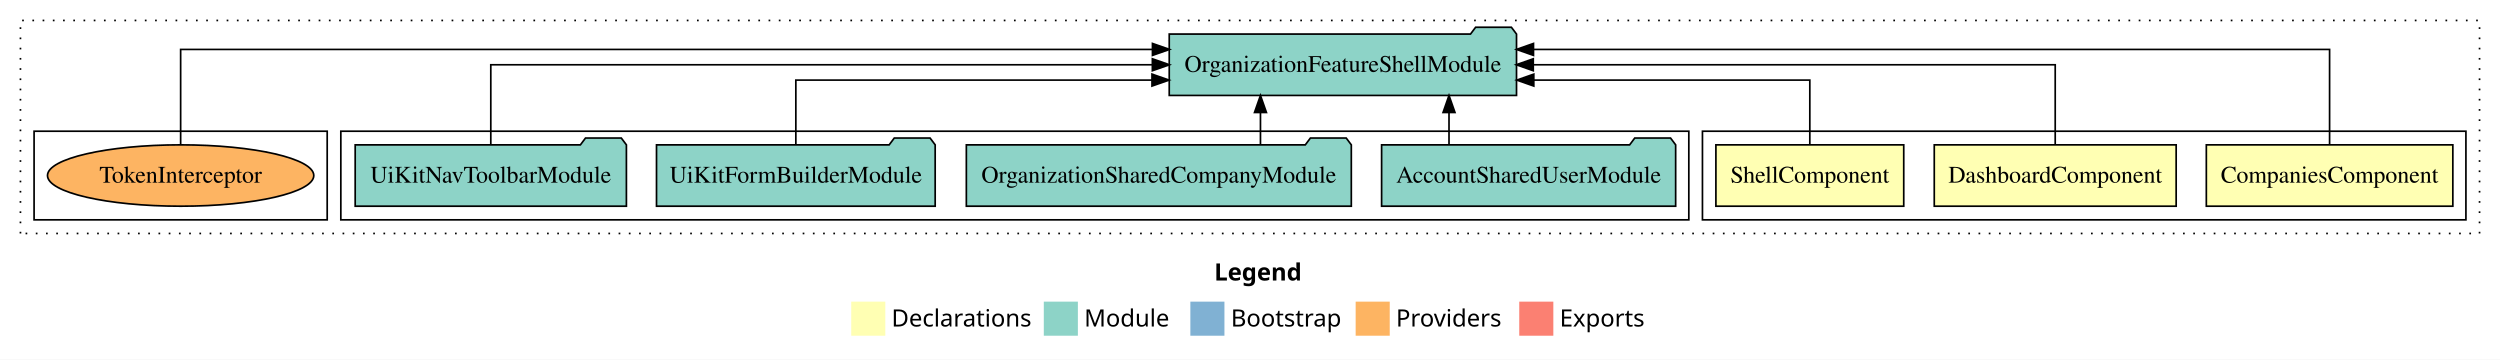
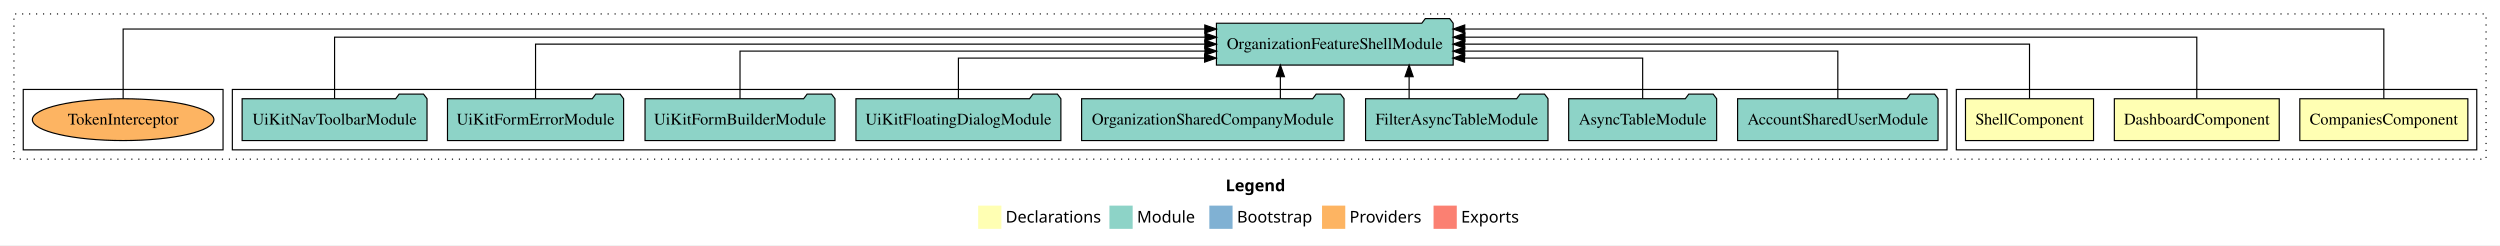
- <svg xmlns="http://www.w3.org/2000/svg" width="1467pt" height="211pt" viewBox="0.00 0.00 1467.00 211.00">
+ <svg xmlns="http://www.w3.org/2000/svg" width="2152pt" height="211pt" viewBox="0.00 0.00 2152.00 211.00">
  <g id="graph0" class="graph" transform="scale(1 1) rotate(0) translate(4 207)">
-     <polygon fill="#ffffff" stroke="transparent" points="-4,4 -4,-207 1463,-207 1463,4 -4,4" />
-     <text text-anchor="start" x="708.509" y="-42.4" font-family="sans-serif" font-weight="bold" font-size="14.00" fill="#000000">Legend</text>
-     <polygon fill="#ffffb3" stroke="transparent" points="495.5,-10 495.5,-30 515.5,-30 515.5,-10 495.5,-10" />
-     <text text-anchor="start" x="519.129" y="-15.4" font-family="sans-serif" font-size="14.00" fill="#000000">  Declarations</text>
-     <polygon fill="#8dd3c7" stroke="transparent" points="608.5,-10 608.5,-30 628.5,-30 628.5,-10 608.5,-10" />
-     <text text-anchor="start" x="632.225" y="-15.4" font-family="sans-serif" font-size="14.00" fill="#000000">  Module</text>
-     <polygon fill="#80b1d3" stroke="transparent" points="694.5,-10 694.5,-30 714.5,-30 714.5,-10 694.5,-10" />
-     <text text-anchor="start" x="718.281" y="-15.4" font-family="sans-serif" font-size="14.00" fill="#000000">  Bootstrap</text>
-     <polygon fill="#fdb462" stroke="transparent" points="791.5,-10 791.5,-30 811.5,-30 811.5,-10 791.5,-10" />
-     <text text-anchor="start" x="815.173" y="-15.4" font-family="sans-serif" font-size="14.00" fill="#000000">  Providers</text>
-     <polygon fill="#fb8072" stroke="transparent" points="887.5,-10 887.5,-30 907.5,-30 907.5,-10 887.5,-10" />
-     <text text-anchor="start" x="911.226" y="-15.4" font-family="sans-serif" font-size="14.00" fill="#000000">  Exports</text>
+     <polygon fill="#ffffff" stroke="transparent" points="-4,4 -4,-207 2148,-207 2148,4 -4,4" />
+     <text text-anchor="start" x="1051.009" y="-42.4" font-family="sans-serif" font-weight="bold" font-size="14.00" fill="#000000">Legend</text>
+     <polygon fill="#ffffb3" stroke="transparent" points="838,-10 838,-30 858,-30 858,-10 838,-10" />
+     <text text-anchor="start" x="861.629" y="-15.4" font-family="sans-serif" font-size="14.00" fill="#000000">  Declarations</text>
+     <polygon fill="#8dd3c7" stroke="transparent" points="951,-10 951,-30 971,-30 971,-10 951,-10" />
+     <text text-anchor="start" x="974.725" y="-15.4" font-family="sans-serif" font-size="14.00" fill="#000000">  Module</text>
+     <polygon fill="#80b1d3" stroke="transparent" points="1037,-10 1037,-30 1057,-30 1057,-10 1037,-10" />
+     <text text-anchor="start" x="1060.781" y="-15.4" font-family="sans-serif" font-size="14.00" fill="#000000">  Bootstrap</text>
+     <polygon fill="#fdb462" stroke="transparent" points="1134,-10 1134,-30 1154,-30 1154,-10 1134,-10" />
+     <text text-anchor="start" x="1157.673" y="-15.4" font-family="sans-serif" font-size="14.00" fill="#000000">  Providers</text>
+     <polygon fill="#fb8072" stroke="transparent" points="1230,-10 1230,-30 1250,-30 1250,-10 1230,-10" />
+     <text text-anchor="start" x="1253.726" y="-15.4" font-family="sans-serif" font-size="14.00" fill="#000000">  Exports</text>
    <g id="clust1" class="cluster">
-       <polygon fill="none" stroke="#000000" stroke-dasharray="1,5" points="8,-70 8,-195 1451,-195 1451,-70 8,-70" />
+       <polygon fill="none" stroke="#000000" stroke-dasharray="1,5" points="8,-70 8,-195 2136,-195 2136,-70 8,-70" />
    </g>
    <g id="clust2" class="cluster">
-       <polygon fill="none" stroke="#000000" points="995,-78 995,-130 1443,-130 1443,-78 995,-78" />
+       <polygon fill="none" stroke="#000000" points="1680,-78 1680,-130 2128,-130 2128,-78 1680,-78" />
    </g>
    <g id="clust6" class="cluster">
-       <polygon fill="none" stroke="#000000" points="196,-78 196,-130 987,-130 987,-78 196,-78" />
+       <polygon fill="none" stroke="#000000" points="196,-78 196,-130 1672,-130 1672,-78 196,-78" />
    </g>
    <g id="clust9" class="cluster">
      <polygon fill="none" stroke="#000000" points="16,-78 16,-130 188,-130 188,-78 16,-78" />
    </g>
    <g id="node1" class="node">
-       <polygon fill="#ffffb3" stroke="#000000" points="1435.324,-122 1290.676,-122 1290.676,-86 1435.324,-86 1435.324,-122" />
-       <text text-anchor="middle" x="1363" y="-99.8" font-family="Times,serif" font-size="14.00" fill="#000000">CompaniesComponent</text>
+       <polygon fill="#ffffb3" stroke="#000000" points="2120.324,-122 1975.676,-122 1975.676,-86 2120.324,-86 2120.324,-122" />
+       <text text-anchor="middle" x="2048" y="-99.8" font-family="Times,serif" font-size="14.00" fill="#000000">CompaniesComponent</text>
    </g>
    <g id="node4" class="node">
-       <polygon fill="#8dd3c7" stroke="#000000" points="885.889,-187 882.889,-191 861.889,-191 858.889,-187 682.111,-187 682.111,-151 885.889,-151 885.889,-187" />
-       <text text-anchor="middle" x="784" y="-164.8" font-family="Times,serif" font-size="14.00" fill="#000000">OrganizationFeatureShellModule</text>
+       <polygon fill="#8dd3c7" stroke="#000000" points="1246.889,-187 1243.889,-191 1222.889,-191 1219.889,-187 1043.111,-187 1043.111,-151 1246.889,-151 1246.889,-187" />
+       <text text-anchor="middle" x="1145" y="-164.8" font-family="Times,serif" font-size="14.00" fill="#000000">OrganizationFeatureShellModule</text>
    </g>
    <g id="edge1" class="edge">
-       <path fill="none" stroke="#000000" d="M1363,-122.292C1363,-144.206 1363,-178 1363,-178 1363,-178 895.848,-178 895.848,-178" />
-       <polygon fill="#000000" stroke="#000000" points="895.849,-174.5 885.848,-178 895.848,-181.5 895.849,-174.5" />
+       <path fill="none" stroke="#000000" d="M2048,-122.091C2048,-145.133 2048,-182 2048,-182 2048,-182 1256.83,-182 1256.83,-182" />
+       <polygon fill="#000000" stroke="#000000" points="1256.83,-178.5 1246.83,-182 1256.83,-185.5 1256.83,-178.5" />
    </g>
    <g id="node2" class="node">
-       <polygon fill="#ffffb3" stroke="#000000" points="1272.973,-122 1131.027,-122 1131.027,-86 1272.973,-86 1272.973,-122" />
-       <text text-anchor="middle" x="1202" y="-99.8" font-family="Times,serif" font-size="14.00" fill="#000000">DashboardComponent</text>
+       <polygon fill="#ffffb3" stroke="#000000" points="1957.973,-122 1816.027,-122 1816.027,-86 1957.973,-86 1957.973,-122" />
+       <text text-anchor="middle" x="1887" y="-99.8" font-family="Times,serif" font-size="14.00" fill="#000000">DashboardComponent</text>
    </g>
    <g id="edge2" class="edge">
-       <path fill="none" stroke="#000000" d="M1202,-122.106C1202,-141.339 1202,-169 1202,-169 1202,-169 895.72,-169 895.72,-169" />
-       <polygon fill="#000000" stroke="#000000" points="895.72,-165.5 885.72,-169 895.72,-172.5 895.72,-165.5" />
+       <path fill="none" stroke="#000000" d="M1887,-122.284C1887,-143.321 1887,-175 1887,-175 1887,-175 1257.004,-175 1257.004,-175" />
+       <polygon fill="#000000" stroke="#000000" points="1257.004,-171.5 1247.004,-175 1257.004,-178.5 1257.004,-171.5" />
    </g>
    <g id="node3" class="node">
-       <polygon fill="#ffffb3" stroke="#000000" points="1113.111,-122 1002.889,-122 1002.889,-86 1113.111,-86 1113.111,-122" />
-       <text text-anchor="middle" x="1058" y="-99.8" font-family="Times,serif" font-size="14.00" fill="#000000">ShellComponent</text>
+       <polygon fill="#ffffb3" stroke="#000000" points="1798.111,-122 1687.889,-122 1687.889,-86 1798.111,-86 1798.111,-122" />
+       <text text-anchor="middle" x="1743" y="-99.8" font-family="Times,serif" font-size="14.00" fill="#000000">ShellComponent</text>
    </g>
    <g id="edge3" class="edge">
-       <path fill="none" stroke="#000000" d="M1058,-122.027C1058,-138.398 1058,-160 1058,-160 1058,-160 896.028,-160 896.028,-160" />
-       <polygon fill="#000000" stroke="#000000" points="896.028,-156.5 886.028,-160 896.028,-163.5 896.028,-156.5" />
+       <path fill="none" stroke="#000000" d="M1743,-122.106C1743,-141.339 1743,-169 1743,-169 1743,-169 1256.781,-169 1256.781,-169" />
+       <polygon fill="#000000" stroke="#000000" points="1256.781,-165.5 1246.781,-169 1256.781,-172.5 1256.781,-165.5" />
    </g>
    <g id="node5" class="node">
-       <polygon fill="#8dd3c7" stroke="#000000" points="979.275,-122 976.275,-126 955.275,-126 952.275,-122 806.725,-122 806.725,-86 979.275,-86 979.275,-122" />
-       <text text-anchor="middle" x="893" y="-99.8" font-family="Times,serif" font-size="14.00" fill="#000000">AccountSharedUserModule</text>
+       <polygon fill="#8dd3c7" stroke="#000000" points="1664.275,-122 1661.275,-126 1640.275,-126 1637.275,-122 1491.725,-122 1491.725,-86 1664.275,-86 1664.275,-122" />
+       <text text-anchor="middle" x="1578" y="-99.8" font-family="Times,serif" font-size="14.00" fill="#000000">AccountSharedUserModule</text>
    </g>
    <g id="edge4" class="edge">
-       <path fill="none" stroke="#000000" d="M846.278,-122.106C846.278,-122.106 846.278,-140.991 846.278,-140.991" />
-       <polygon fill="#000000" stroke="#000000" points="842.779,-140.991 846.278,-150.991 849.779,-140.991 842.779,-140.991" />
+       <path fill="none" stroke="#000000" d="M1578,-122.022C1578,-139.373 1578,-163 1578,-163 1578,-163 1256.793,-163 1256.793,-163" />
+       <polygon fill="#000000" stroke="#000000" points="1256.793,-159.5 1246.793,-163 1256.793,-166.5 1256.793,-159.5" />
    </g>
    <g id="node6" class="node">
-       <polygon fill="#8dd3c7" stroke="#000000" points="788.947,-122 785.947,-126 764.947,-126 761.947,-122 563.053,-122 563.053,-86 788.947,-86 788.947,-122" />
-       <text text-anchor="middle" x="676" y="-99.8" font-family="Times,serif" font-size="14.00" fill="#000000">OrganizationSharedCompanyModule</text>
+       <polygon fill="#8dd3c7" stroke="#000000" points="1473.688,-122 1470.688,-126 1449.688,-126 1446.688,-122 1346.312,-122 1346.312,-86 1473.688,-86 1473.688,-122" />
+       <text text-anchor="middle" x="1410" y="-99.8" font-family="Times,serif" font-size="14.00" fill="#000000">AsyncTableModule</text>
    </g>
    <g id="edge5" class="edge">
-       <path fill="none" stroke="#000000" d="M735.64,-122.106C735.64,-122.106 735.64,-140.991 735.64,-140.991" />
-       <polygon fill="#000000" stroke="#000000" points="732.14,-140.991 735.64,-150.991 739.14,-140.991 732.14,-140.991" />
+       <path fill="none" stroke="#000000" d="M1410,-122.24C1410,-137.571 1410,-157 1410,-157 1410,-157 1256.698,-157 1256.698,-157" />
+       <polygon fill="#000000" stroke="#000000" points="1256.698,-153.5 1246.698,-157 1256.698,-160.5 1256.698,-153.5" />
    </g>
    <g id="node7" class="node">
-       <polygon fill="#8dd3c7" stroke="#000000" points="544.762,-122 541.762,-126 520.762,-126 517.762,-122 381.238,-122 381.238,-86 544.762,-86 544.762,-122" />
-       <text text-anchor="middle" x="463" y="-99.8" font-family="Times,serif" font-size="14.00" fill="#000000">UiKitFormBuilderModule</text>
+       <polygon fill="#8dd3c7" stroke="#000000" points="1328.518,-122 1325.518,-126 1304.518,-126 1301.518,-122 1171.482,-122 1171.482,-86 1328.518,-86 1328.518,-122" />
+       <text text-anchor="middle" x="1250" y="-99.8" font-family="Times,serif" font-size="14.00" fill="#000000">FilterAsyncTableModule</text>
    </g>
    <g id="edge6" class="edge">
-       <path fill="none" stroke="#000000" d="M463,-122.027C463,-138.398 463,-160 463,-160 463,-160 671.992,-160 671.992,-160" />
-       <polygon fill="#000000" stroke="#000000" points="671.993,-163.5 681.992,-160 671.992,-156.5 671.993,-163.5" />
+       <path fill="none" stroke="#000000" d="M1208.968,-122.106C1208.968,-122.106 1208.968,-140.991 1208.968,-140.991" />
+       <polygon fill="#000000" stroke="#000000" points="1205.468,-140.991 1208.968,-150.991 1212.468,-140.991 1205.468,-140.991" />
    </g>
    <g id="node8" class="node">
+       <polygon fill="#8dd3c7" stroke="#000000" points="1152.947,-122 1149.947,-126 1128.947,-126 1125.947,-122 927.053,-122 927.053,-86 1152.947,-86 1152.947,-122" />
+       <text text-anchor="middle" x="1040" y="-99.8" font-family="Times,serif" font-size="14.00" fill="#000000">OrganizationSharedCompanyModule</text>
+     </g>
+     <g id="edge7" class="edge">
+       <path fill="none" stroke="#000000" d="M1098.14,-122.106C1098.14,-122.106 1098.14,-140.991 1098.14,-140.991" />
+       <polygon fill="#000000" stroke="#000000" points="1094.64,-140.991 1098.14,-150.991 1101.64,-140.991 1094.64,-140.991" />
+     </g>
+     <g id="node9" class="node">
+       <polygon fill="#8dd3c7" stroke="#000000" points="909.206,-122 906.206,-126 885.206,-126 882.206,-122 732.794,-122 732.794,-86 909.206,-86 909.206,-122" />
+       <text text-anchor="middle" x="821" y="-99.8" font-family="Times,serif" font-size="14.00" fill="#000000">UiKitFloatingDialogModule</text>
+     </g>
+     <g id="edge8" class="edge">
+       <path fill="none" stroke="#000000" d="M821,-122.24C821,-137.571 821,-157 821,-157 821,-157 1032.929,-157 1032.929,-157" />
+       <polygon fill="#000000" stroke="#000000" points="1032.929,-160.5 1042.929,-157 1032.929,-153.5 1032.929,-160.5" />
+     </g>
+     <g id="node10" class="node">
+       <polygon fill="#8dd3c7" stroke="#000000" points="714.762,-122 711.762,-126 690.762,-126 687.762,-122 551.238,-122 551.238,-86 714.762,-86 714.762,-122" />
+       <text text-anchor="middle" x="633" y="-99.8" font-family="Times,serif" font-size="14.00" fill="#000000">UiKitFormBuilderModule</text>
+     </g>
+     <g id="edge9" class="edge">
+       <path fill="none" stroke="#000000" d="M633,-122.022C633,-139.373 633,-163 633,-163 633,-163 1033.233,-163 1033.233,-163" />
+       <polygon fill="#000000" stroke="#000000" points="1033.233,-166.5 1043.233,-163 1033.233,-159.5 1033.233,-166.5" />
+     </g>
+     <g id="node11" class="node">
+       <polygon fill="#8dd3c7" stroke="#000000" points="532.803,-122 529.803,-126 508.803,-126 505.803,-122 381.197,-122 381.197,-86 532.803,-86 532.803,-122" />
+       <text text-anchor="middle" x="457" y="-99.8" font-family="Times,serif" font-size="14.00" fill="#000000">UiKitFormErrorModule</text>
+     </g>
+     <g id="edge10" class="edge">
+       <path fill="none" stroke="#000000" d="M457,-122.106C457,-141.339 457,-169 457,-169 457,-169 1033.113,-169 1033.113,-169" />
+       <polygon fill="#000000" stroke="#000000" points="1033.113,-172.5 1043.113,-169 1033.113,-165.5 1033.113,-172.5" />
+     </g>
+     <g id="node12" class="node">
      <polygon fill="#8dd3c7" stroke="#000000" points="363.574,-122 360.574,-126 339.574,-126 336.574,-122 204.426,-122 204.426,-86 363.574,-86 363.574,-122" />
      <text text-anchor="middle" x="284" y="-99.8" font-family="Times,serif" font-size="14.00" fill="#000000">UiKitNavToolbarModule</text>
    </g>
-     <g id="edge7" class="edge">
-       <path fill="none" stroke="#000000" d="M284,-122.106C284,-141.339 284,-169 284,-169 284,-169 672.215,-169 672.215,-169" />
-       <polygon fill="#000000" stroke="#000000" points="672.215,-172.5 682.215,-169 672.215,-165.5 672.215,-172.5" />
+     <g id="edge11" class="edge">
+       <path fill="none" stroke="#000000" d="M284,-122.284C284,-143.321 284,-175 284,-175 284,-175 1033.276,-175 1033.276,-175" />
+       <polygon fill="#000000" stroke="#000000" points="1033.276,-178.5 1043.276,-175 1033.276,-171.5 1033.276,-178.5" />
    </g>
-     <g id="node9" class="node">
+     <g id="node13" class="node">
      <ellipse fill="#fdb462" stroke="#000000" cx="102" cy="-104" rx="78.131" ry="18" />
      <text text-anchor="middle" x="102" y="-99.8" font-family="Times,serif" font-size="14.00" fill="#000000">TokenInterceptor</text>
    </g>
-     <g id="edge8" class="edge">
-       <path fill="none" stroke="#000000" d="M102,-122.292C102,-144.206 102,-178 102,-178 102,-178 672.266,-178 672.266,-178" />
-       <polygon fill="#000000" stroke="#000000" points="672.266,-181.5 682.266,-178 672.266,-174.5 672.266,-181.5" />
+     <g id="edge12" class="edge">
+       <path fill="none" stroke="#000000" d="M102,-122.091C102,-145.133 102,-182 102,-182 102,-182 1033.094,-182 1033.094,-182" />
+       <polygon fill="#000000" stroke="#000000" points="1033.094,-185.5 1043.094,-182 1033.094,-178.5 1033.094,-185.5" />
    </g>
  </g>
</svg>
